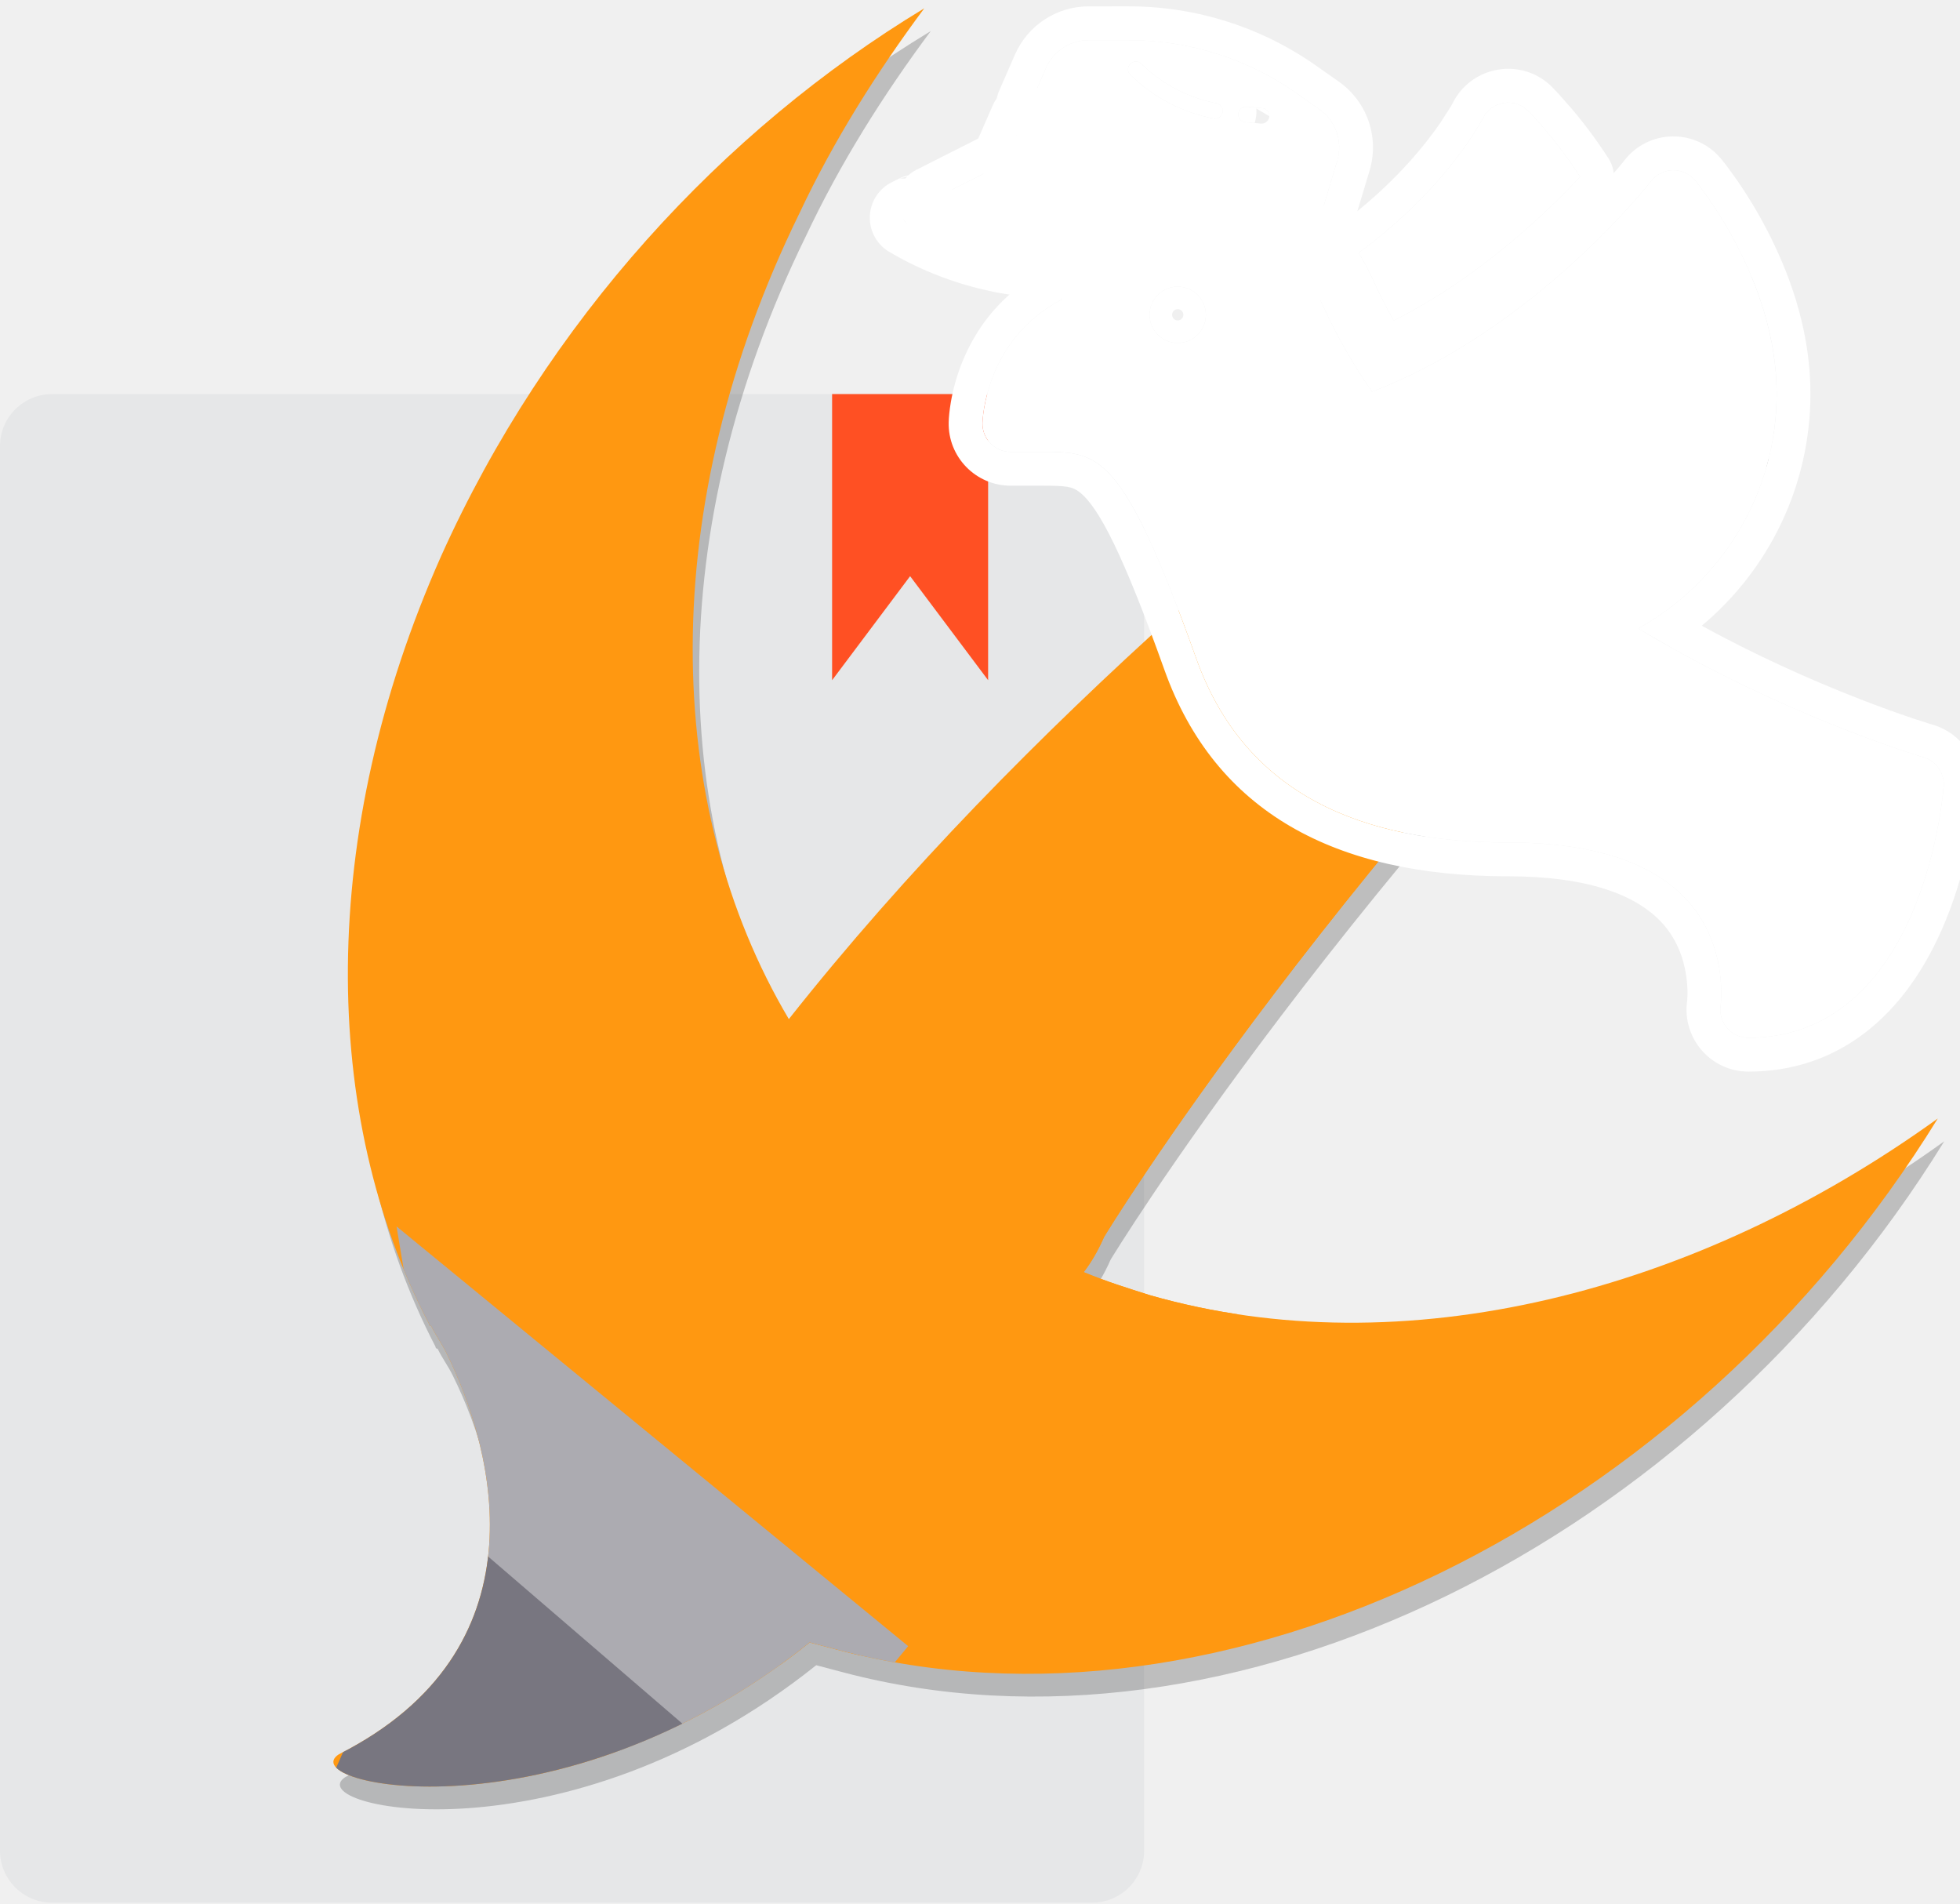
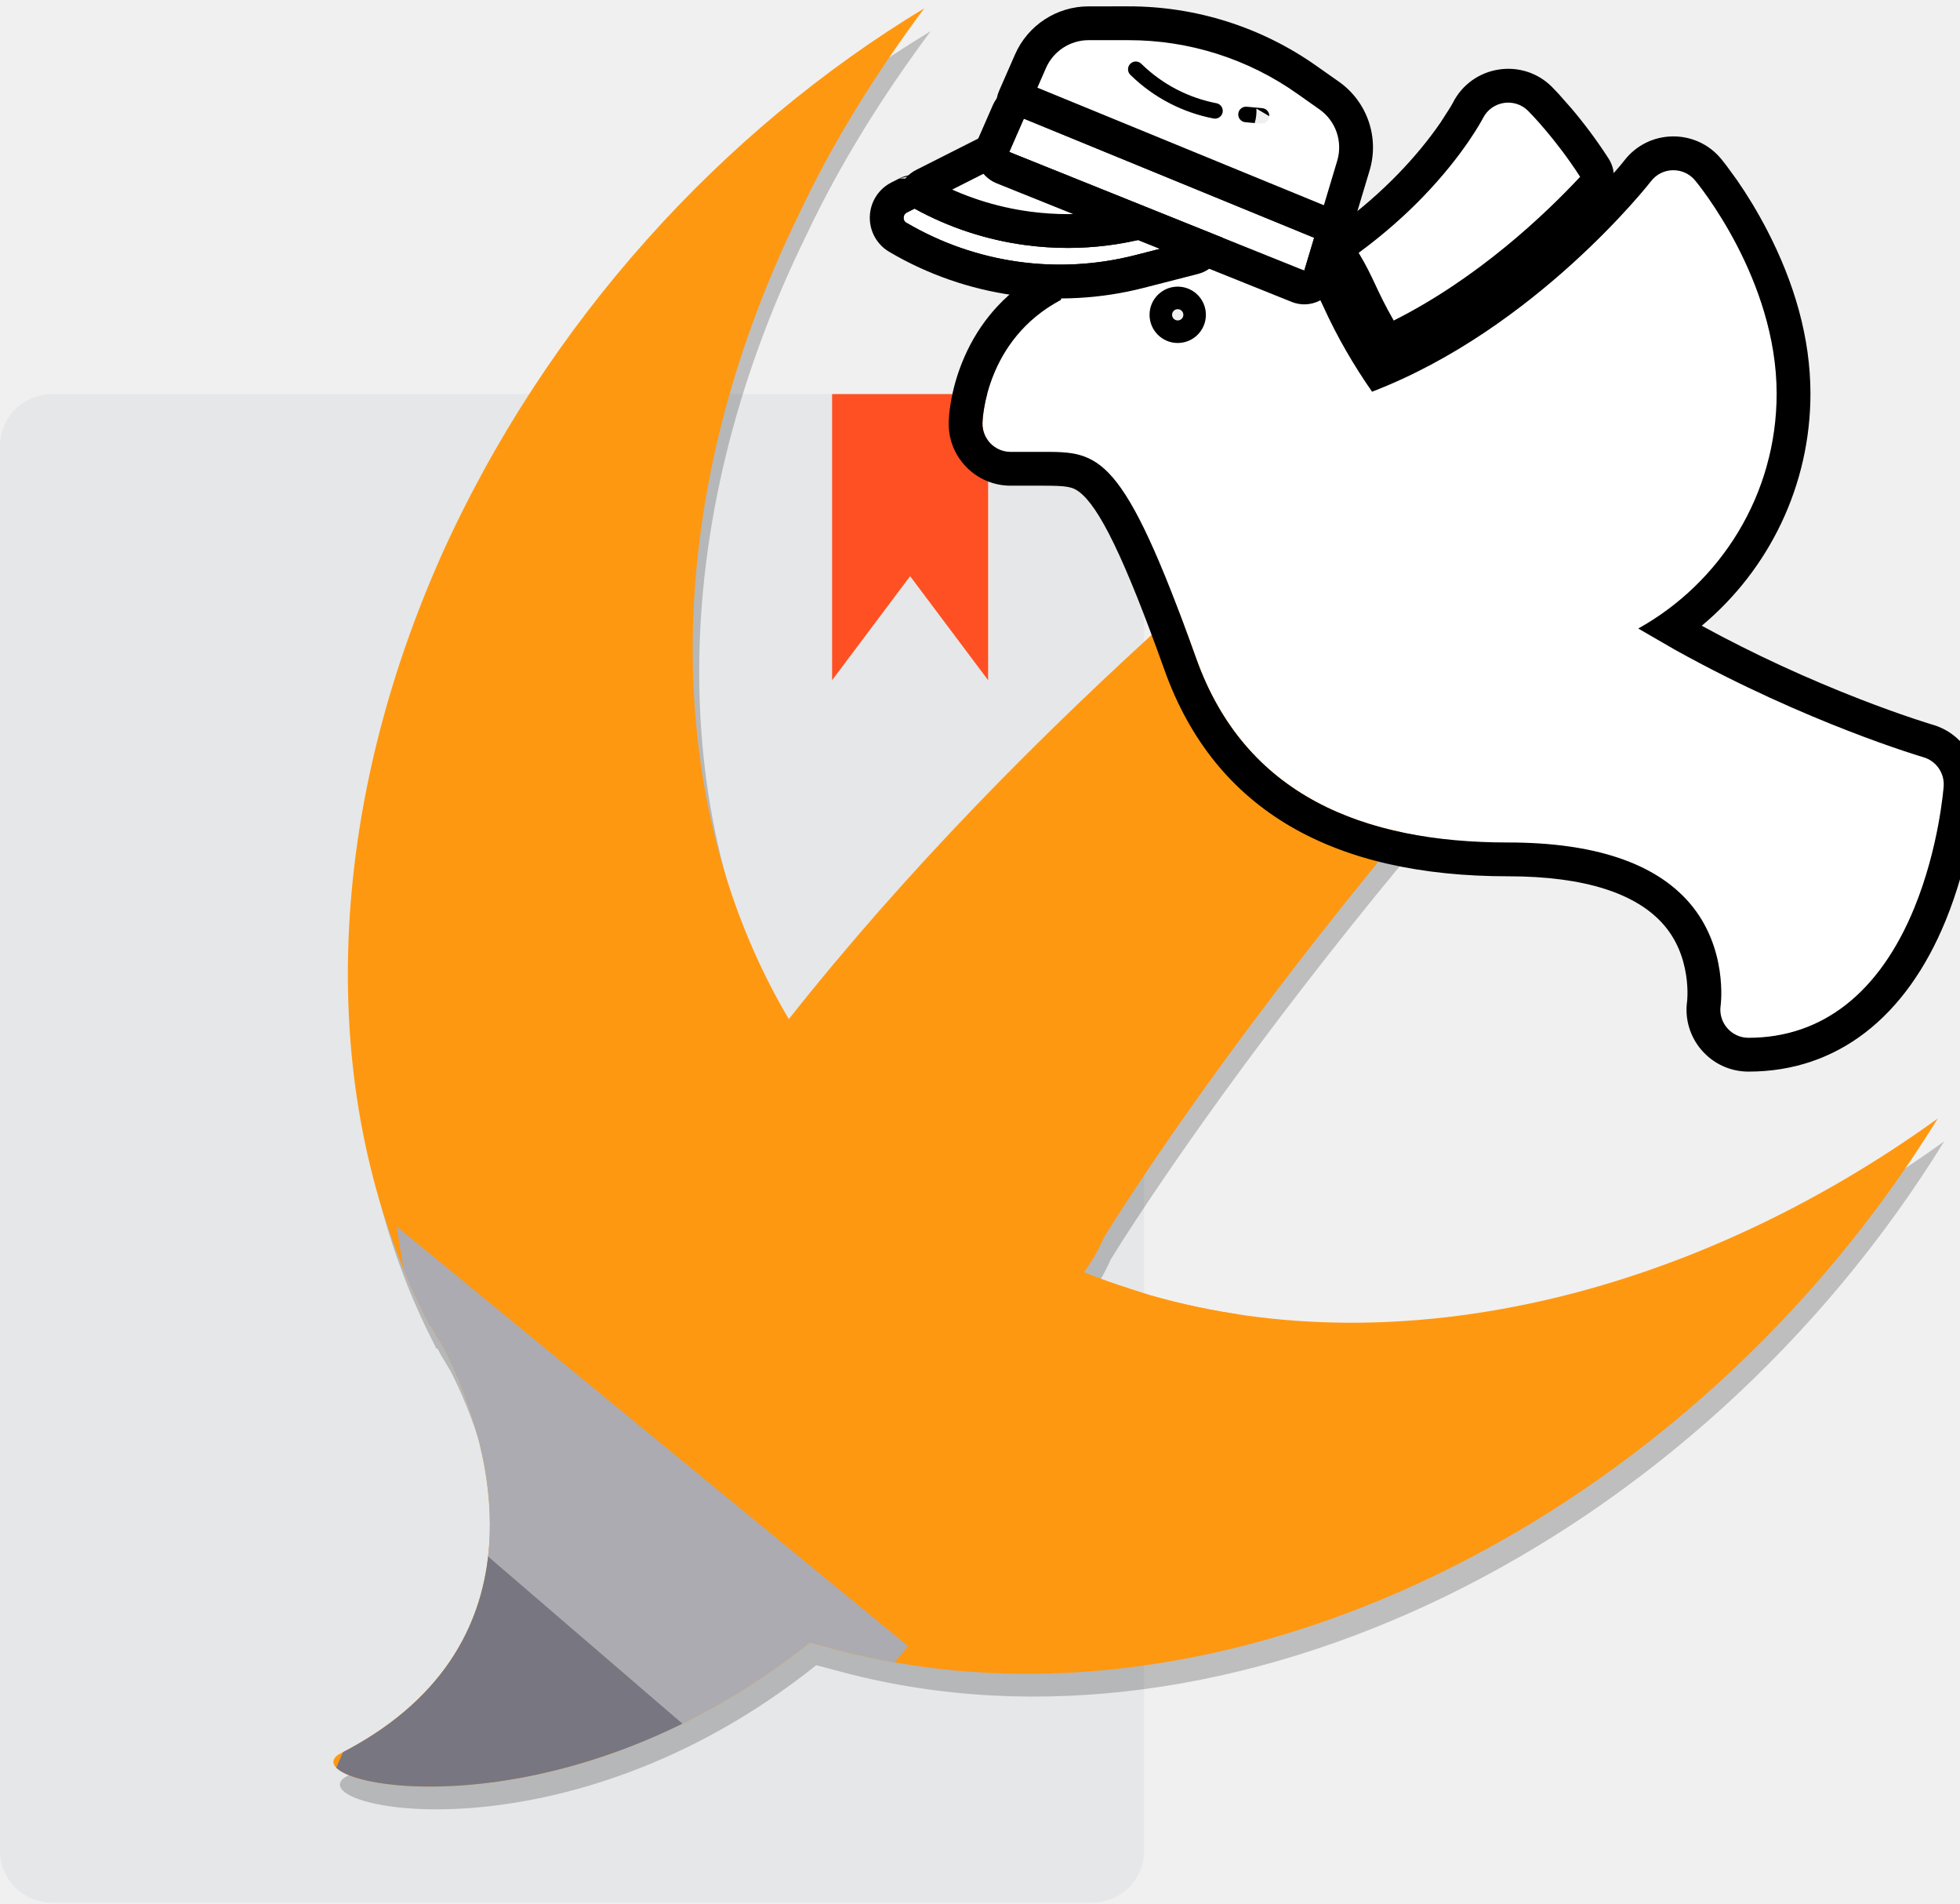
<svg xmlns="http://www.w3.org/2000/svg" width="206" height="200" viewBox="0 0 603 585">
  <path id="Path" fill="#e6e7e8" stroke="none" d="M 16 121 L 336 121 C 344.837 121 352 128.163 352 137 L 352 569 C 352 577.837 344.837 585 336 585 L 16 585 C 7.163 585 0 577.837 0 569 L 0 137 C 0 128.163 7.163 121 16 121 Z" />
  <path id="path1" fill="#ff5023" stroke="none" d="M 304 121 L 304 209 L 280 177 L 256 209 L 256 121 Z" />
  <path id="Path-copy-3" fill="#000000" fill-opacity="0.21" stroke="none" d="M 251.109 511.969 C 253.838 512.688 256.566 513.408 259.295 514.128 C 378.667 545.787 521.958 474.401 598.162 350.813 C 523.545 404.606 433.585 427.4 355.844 405.177 C 349.027 403.035 342.21 400.894 335.402 398.068 C 337.49 395.357 339.587 391.962 341.702 387.198 C 341.702 387.198 412.449 270.39 549 138 C 552.466 134.622 448.129 202.399 357.383 286.1 C 380.488 246.015 437.751 154.341 503 84 C 488.514 92.711 499.626 83.968 486.482 94.749 C 410.443 152.63 317.056 228.768 244.689 320.235 C 205.837 254.709 203.601 162.962 247.891 72.501 C 258.448 50.05 271.725 29.003 286.353 9.342 C 224.266 46.87 170.117 105.719 137.699 177.853 C 99.63 263.604 100.569 349.858 133.964 413.945 L 133.964 413.945 C 133.964 413.945 133.955 414.629 134.639 414.638 C 135.973 417.393 137.99 420.157 139.324 422.912 C 154.666 453.912 169.627 514.338 106.243 546.373 C 91.747 555.768 173.648 573.938 251.109 511.969 C 251.109 511.969 251.109 511.969 251.109 511.969 Z" />
  <path id="path2" fill="#ff9811" stroke="none" d="M 249.109 504.969 C 251.838 505.688 254.566 506.408 257.295 507.128 C 376.667 538.787 519.958 467.401 596.162 343.813 C 521.545 397.606 431.585 420.4 353.844 398.177 C 347.027 396.035 340.21 393.894 333.402 391.068 C 335.49 388.357 337.587 384.962 339.702 380.198 C 339.702 380.198 410.449 263.39 547 131 C 550.466 127.622 497.626 76.968 484.482 87.749 C 408.443 145.63 315.056 221.768 242.689 313.235 C 203.837 247.709 201.601 155.962 245.891 65.501 C 256.448 43.05 269.725 22.003 284.353 2.342 C 222.266 39.87 168.117 98.719 135.699 170.853 C 97.63 256.604 98.569 342.858 131.964 406.945 L 131.964 406.945 C 131.964 406.945 131.955 407.629 132.639 407.638 C 133.973 410.393 135.99 413.157 137.324 415.912 C 152.666 446.912 167.627 507.338 104.243 539.373 C 89.747 548.768 171.648 566.938 249.109 504.969 C 249.109 504.969 249.109 504.969 249.109 504.969 Z" />
  <clipPath id="clipPath1">
    <path d="M 249.109 504.969 C 251.838 505.688 254.566 506.408 257.295 507.128 C 376.667 538.787 519.958 467.401 596.162 343.813 C 521.545 397.606 431.585 420.4 353.844 398.177 C 347.027 396.035 340.21 393.894 333.402 391.068 C 335.49 388.357 337.587 384.962 339.702 380.198 C 339.702 380.198 410.449 263.39 547 131 C 550.466 127.622 497.626 76.968 484.482 87.749 C 408.443 145.63 315.056 221.768 242.689 313.235 C 203.837 247.709 201.601 155.962 245.891 65.501 C 256.448 43.05 269.725 22.003 284.353 2.342 C 222.266 39.87 168.117 98.719 135.699 170.853 C 97.63 256.604 98.569 342.858 131.964 406.945 L 131.964 406.945 C 131.964 406.945 131.955 407.629 132.639 407.638 C 133.973 410.393 135.99 413.157 137.324 415.912 C 152.666 446.912 167.627 507.338 104.243 539.373 C 89.747 548.768 171.648 566.938 249.109 504.969 C 249.109 504.969 249.109 504.969 249.109 504.969 Z" />
  </clipPath>
  <g id="Group" clip-path="url(#clipPath1)">
    <g id="g1">
      <path id="path3" fill="#ff9811" stroke="none" d="M 440.911 212.709 L 421.364 191.047 L 161.993 425.084 L 249.693 522.277 L 433.539 356.284 L 509.064 288.239 Z" />
      <path id="path4" fill="#acabb1" stroke="none" d="M 122 377 L 279.396 506.105 L 269.096 518.59 L 193.482 544.64 L 135.06 455.749 C 135.06 455.749 122 377 122 377 Z" />
      <path id="path5" fill="#787680" stroke="none" d="M 218.661 537.444 L 96.719 558.781 L 136.976 467.185 Z" />
    </g>
  </g>
  <path id="Path-copy-2" fill="#d1d3d4" stroke="none" d="M 461.53 100.242 L 434.97 125.644 L 443.374 131.954 L 498.542 182.825 L 525.102 157.423 Z" />
  <path id="Path-copy" fill="#e6e7e8" stroke="none" d="M 539 85 C 539 85 551.778 97.781 552.091 111.952 C 552.404 126.122 544.825 136.784 535 147 L 524 158 L 461.422 100.966 L 474.063 91.213 C 483.843 80.96 497.302 75.021 511.468 74.709 C 525.634 74.396 539 85 539 85 Z" />
  <g id="Group-copy">
    <g id="g2">
      <g id="g3">
        <path id="path6" fill="#ffffff" stroke="none" d="M 486.134 54.166 C 478.59 42.439 470.748 34.501 470.118 33.871 C 465.985 29.738 458.938 30.813 456.254 36.1 C 456.199 36.208 450.59 47.115 437.583 60.529 C 432.628 65.638 426.136 71.561 417.996 77.545 C 422.714 85.381 423.148 88.477 428.779 98.379 C 454.768 85.317 475.39 65.667 486.134 54.166 Z" />
-         <path id="path7" fill="#ffffff" fill-rule="evenodd" stroke="none" d="M 477.469 26.516 L 479.453 28.594 L 483.477 33.148 C 487.42 37.814 491.298 42.976 494.878 48.542 C 497.453 52.545 496.981 57.786 493.731 61.264 C 476.728 79.465 456.336 96.166 433.448 107.669 C 428.503 110.154 422.477 108.33 419.741 103.519 C 417.09 98.857 416.282 97.23 413.235 90.757 L 412.906 90.062 C 411.623 87.36 410.598 85.415 409.089 82.907 C 406.318 78.305 407.51 72.35 411.838 69.168 C 418.765 64.076 424.856 58.717 430.118 53.291 C 435.394 47.851 439.74 42.481 443.206 37.437 L 446.188 32.789 L 446.859 31.625 C 446.944 31.466 446.995 31.369 446.983 31.392 C 452.861 19.817 468.326 17.374 477.469 26.516 Z M 456.25 36.102 C 456.199 36.208 450.59 47.115 437.583 60.529 C 432.628 65.638 426.136 71.561 417.996 77.545 C 422.714 85.381 423.148 88.477 428.779 98.379 C 454.768 85.317 475.39 65.667 486.134 54.166 C 478.59 42.439 470.748 34.501 470.118 33.871 C 465.985 29.738 458.938 30.813 456.25 36.102 Z" />
+         <path id="path7" fill="#000000" fill-rule="evenodd" stroke="none" d="M 477.469 26.516 L 479.453 28.594 L 483.477 33.148 C 487.42 37.814 491.298 42.976 494.878 48.542 C 497.453 52.545 496.981 57.786 493.731 61.264 C 476.728 79.465 456.336 96.166 433.448 107.669 C 428.503 110.154 422.477 108.33 419.741 103.519 C 417.09 98.857 416.282 97.23 413.235 90.757 L 412.906 90.062 C 411.623 87.36 410.598 85.415 409.089 82.907 C 406.318 78.305 407.51 72.35 411.838 69.168 C 418.765 64.076 424.856 58.717 430.118 53.291 C 435.394 47.851 439.74 42.481 443.206 37.437 L 446.188 32.789 L 446.859 31.625 C 446.944 31.466 446.995 31.369 446.983 31.392 C 452.861 19.817 468.326 17.374 477.469 26.516 Z M 456.25 36.102 C 456.199 36.208 450.59 47.115 437.583 60.529 C 432.628 65.638 426.136 71.561 417.996 77.545 C 422.714 85.381 423.148 88.477 428.779 98.379 C 454.768 85.317 475.39 65.667 486.134 54.166 C 478.59 42.439 470.748 34.501 470.118 33.871 C 465.985 29.738 458.938 30.813 456.25 36.102 Z" />
      </g>
      <g id="g4">
        <path id="path8" fill="#ffffff" stroke="none" d="M 591.746 232.688 C 591.393 232.586 555.948 222.183 515.505 199.742 C 511.784 197.677 507.939 195.461 504.014 193.099 C 529.385 178.986 546.592 151.9 546.592 120.865 C 546.592 85.785 522.504 56.475 521.478 55.246 C 517.998 51.069 511.4 51.046 507.959 55.504 C 507.565 56.014 472.391 100.991 422.118 120.26 C 416.428 112.076 411.371 103.384 407.185 94.175 C 397.569 73.02 381.64 61.37 362.33 61.37 C 344.215 61.37 329.149 74.676 326.39 92.026 C 303.179 104.344 302.287 128.788 302.26 129.89 C 302.138 134.764 306.059 138.771 310.921 138.771 L 320.741 138.771 C 338.132 138.771 345.331 138.771 368.033 202.336 C 383.076 244.457 419.438 258.917 463.992 258.917 C 490.302 258.917 509.045 265.139 519.699 277.411 C 531.719 291.259 529.381 308.88 529.364 309.008 C 528.557 314.252 532.617 318.99 537.927 318.99 C 560.629 318.99 578.283 305.142 588.981 278.944 C 596.488 260.562 597.919 242.422 597.976 241.659 C 598.282 237.573 595.681 233.83 591.746 232.688 Z M 362.33 105.275 C 357.545 105.275 353.665 101.396 353.665 96.61 C 353.665 91.825 357.545 87.946 362.33 87.946 C 367.115 87.946 370.994 91.825 370.994 96.61 C 370.994 101.396 367.115 105.275 362.33 105.275 Z" />
-         <path id="path9" fill="#ffffff" fill-rule="evenodd" stroke="none" d="M 529.461 48.586 L 531.102 50.656 L 534.383 55.164 C 537.578 59.779 540.73 64.941 543.651 70.577 C 551.981 86.649 556.989 103.605 556.989 120.865 C 556.989 148.946 544.37 174.867 523.546 192.248 C 539.746 201.112 556.356 208.664 572.421 214.899 C 578.381 217.213 583.838 219.176 588.672 220.793 L 593.125 222.242 L 594.281 222.594 L 594.641 222.703 C 603.299 225.214 609.018 233.447 608.344 242.429 L 607.922 246.5 C 607.575 249.285 607.105 252.345 606.49 255.616 C 604.754 264.846 602.19 274.099 598.607 282.875 C 586.412 312.739 565.187 329.387 537.927 329.387 C 526.291 329.387 517.381 319.05 519.067 307.562 C 519.056 307.644 519.067 307.542 519.083 307.343 L 519.156 305.781 C 519.188 303.978 519.074 301.983 518.762 299.886 C 517.891 294.036 515.695 288.66 511.847 284.227 C 503.488 274.598 487.572 269.314 463.992 269.314 C 410.727 269.314 373.84 249.51 358.242 205.833 C 345.71 170.745 338.041 155.589 331.995 151.059 C 329.874 149.47 328.141 149.169 320.741 149.169 L 310.922 149.172 C 300.213 149.169 291.598 140.344 291.866 129.634 C 291.902 128.149 292.093 126.046 292.528 123.493 C 293.2 119.555 294.315 115.442 295.983 111.289 C 300.15 100.912 307.06 91.925 317.161 85.396 C 322.632 65.421 340.979 50.972 362.33 50.972 C 385.979 50.972 405.437 65.203 416.65 89.872 C 419.314 95.732 422.409 101.484 425.918 107.13 C 443.975 99.279 461.028 87.41 476.759 73.145 C 483.118 67.379 488.803 61.627 493.728 56.165 L 498.234 50.984 L 499.383 49.586 L 499.727 49.148 C 507.217 39.45 521.708 39.28 529.461 48.586 Z M 507.961 55.5 C 507.565 56.014 472.391 100.991 422.118 120.26 C 416.428 112.076 411.371 103.384 407.185 94.175 C 397.569 73.02 381.64 61.37 362.33 61.37 C 344.215 61.37 329.149 74.676 326.39 92.026 C 303.179 104.344 302.287 128.788 302.26 129.89 C 302.138 134.764 306.059 138.771 310.921 138.771 L 320.742 138.773 C 338.132 138.771 345.331 138.771 368.033 202.336 C 383.076 244.457 419.438 258.917 463.992 258.917 C 490.302 258.917 509.045 265.139 519.699 277.411 C 531.719 291.259 529.381 308.88 529.364 309.008 C 528.557 314.252 532.617 318.99 537.927 318.99 C 560.629 318.99 578.283 305.142 588.981 278.944 C 596.488 260.562 597.919 242.422 597.976 241.659 C 598.282 237.573 595.681 233.83 591.746 232.688 C 591.393 232.586 555.948 222.183 515.505 199.742 L 504.016 193.102 C 529.385 178.986 546.592 151.9 546.592 120.865 C 546.592 85.785 522.504 56.475 521.478 55.246 C 517.998 51.069 511.4 51.046 507.961 55.5 Z M 370.992 96.609 C 370.994 101.396 367.115 105.275 362.33 105.275 C 357.545 105.275 353.665 101.396 353.665 96.61 C 353.665 91.825 357.545 87.946 362.33 87.946 C 367.115 87.946 370.994 91.825 370.992 96.609 Z M 362.33 94.878 C 361.372 94.878 360.597 95.653 360.597 96.61 C 360.597 97.568 361.372 98.343 362.33 98.343 C 363.287 98.343 364.063 97.568 364.063 96.61 C 364.063 95.653 363.287 94.878 362.33 94.878 Z" />
+         <path id="path9" fill="#000000" fill-rule="evenodd" stroke="none" d="M 529.461 48.586 L 531.102 50.656 L 534.383 55.164 C 537.578 59.779 540.73 64.941 543.651 70.577 C 551.981 86.649 556.989 103.605 556.989 120.865 C 556.989 148.946 544.37 174.867 523.546 192.248 C 539.746 201.112 556.356 208.664 572.421 214.899 C 578.381 217.213 583.838 219.176 588.672 220.793 L 593.125 222.242 L 594.281 222.594 L 594.641 222.703 C 603.299 225.214 609.018 233.447 608.344 242.429 L 607.922 246.5 C 607.575 249.285 607.105 252.345 606.49 255.616 C 604.754 264.846 602.19 274.099 598.607 282.875 C 586.412 312.739 565.187 329.387 537.927 329.387 C 526.291 329.387 517.381 319.05 519.067 307.562 C 519.056 307.644 519.067 307.542 519.083 307.343 L 519.156 305.781 C 519.188 303.978 519.074 301.983 518.762 299.886 C 517.891 294.036 515.695 288.66 511.847 284.227 C 503.488 274.598 487.572 269.314 463.992 269.314 C 410.727 269.314 373.84 249.51 358.242 205.833 C 345.71 170.745 338.041 155.589 331.995 151.059 C 329.874 149.47 328.141 149.169 320.741 149.169 L 310.922 149.172 C 300.213 149.169 291.598 140.344 291.866 129.634 C 291.902 128.149 292.093 126.046 292.528 123.493 C 293.2 119.555 294.315 115.442 295.983 111.289 C 300.15 100.912 307.06 91.925 317.161 85.396 C 322.632 65.421 340.979 50.972 362.33 50.972 C 385.979 50.972 405.437 65.203 416.65 89.872 C 419.314 95.732 422.409 101.484 425.918 107.13 C 443.975 99.279 461.028 87.41 476.759 73.145 C 483.118 67.379 488.803 61.627 493.728 56.165 L 498.234 50.984 L 499.383 49.586 L 499.727 49.148 C 507.217 39.45 521.708 39.28 529.461 48.586 Z M 507.961 55.5 C 507.565 56.014 472.391 100.991 422.118 120.26 C 416.428 112.076 411.371 103.384 407.185 94.175 C 397.569 73.02 381.64 61.37 362.33 61.37 C 344.215 61.37 329.149 74.676 326.39 92.026 C 303.179 104.344 302.287 128.788 302.26 129.89 C 302.138 134.764 306.059 138.771 310.921 138.771 L 320.742 138.773 C 338.132 138.771 345.331 138.771 368.033 202.336 C 383.076 244.457 419.438 258.917 463.992 258.917 C 490.302 258.917 509.045 265.139 519.699 277.411 C 531.719 291.259 529.381 308.88 529.364 309.008 C 528.557 314.252 532.617 318.99 537.927 318.99 C 560.629 318.99 578.283 305.142 588.981 278.944 C 596.488 260.562 597.919 242.422 597.976 241.659 C 598.282 237.573 595.681 233.83 591.746 232.688 C 591.393 232.586 555.948 222.183 515.505 199.742 L 504.016 193.102 C 529.385 178.986 546.592 151.9 546.592 120.865 C 546.592 85.785 522.504 56.475 521.478 55.246 C 517.998 51.069 511.4 51.046 507.961 55.5 Z M 370.992 96.609 C 370.994 101.396 367.115 105.275 362.33 105.275 C 357.545 105.275 353.665 101.396 353.665 96.61 C 353.665 91.825 357.545 87.946 362.33 87.946 C 367.115 87.946 370.994 91.825 370.992 96.609 Z M 362.33 94.878 C 361.372 94.878 360.597 95.653 360.597 96.61 C 360.597 97.568 361.372 98.343 362.33 98.343 C 363.287 98.343 364.063 97.568 364.063 96.61 C 364.063 95.653 363.287 94.878 362.33 94.878 Z" />
      </g>
    </g>
    <g id="solid-copy">
      <g id="g5">
        <path id="path10" fill="#ffffff" stroke="none" d="M 351.623 68.335 C 329.808 73.928 306.705 71.431 286.59 61.306 L 307.61 50.677 L 351.701 68.315 Z" />
-         <path id="path11" fill="#ffffff" fill-rule="evenodd" stroke="none" d="M 311.469 41.023 L 355.562 58.664 C 364.91 62.4 364.018 75.914 354.261 78.392 C 329.956 84.624 304.275 81.848 281.915 70.593 C 274.293 66.756 274.283 55.878 281.898 52.027 L 302.922 41.398 L 311.472 41.024 C 308.699 39.915 305.584 40.051 302.919 41.399 Z M 286.586 61.305 C 306.705 71.431 329.808 73.928 351.623 68.335 L 307.609 50.68 Z" />
+         <path id="path11" fill="#000000" fill-rule="evenodd" stroke="none" d="M 311.469 41.023 L 355.562 58.664 C 364.91 62.4 364.018 75.914 354.261 78.392 C 329.956 84.624 304.275 81.848 281.915 70.593 C 274.293 66.756 274.283 55.878 281.898 52.027 L 302.922 41.398 L 311.472 41.024 C 308.699 39.915 305.584 40.051 302.919 41.399 Z M 286.586 61.305 C 306.705 71.431 329.808 73.928 351.623 68.335 L 307.609 50.68 Z" />
      </g>
      <g id="g6">
        <path id="path12" fill="#ffffff" stroke="none" d="M 321.788 20.721 C 324.07 15.506 329.224 12.135 334.917 12.135 L 347.156 12.135 C 365.783 12.104 383.958 17.873 399.158 28.64 L 405.936 33.423 C 410.973 36.974 413.173 43.349 411.397 49.25 L 405.677 68.316 L 316.9 31.893 Z M 383.122 37.368 L 387.899 37.803 C 387.973 37.809 388.046 37.812 388.119 37.812 C 389.395 37.811 390.445 36.806 390.502 35.531 C 390.559 34.255 389.603 33.161 388.332 33.045 L 383.555 32.61 C 382.241 32.491 381.079 33.459 380.959 34.773 C 380.84 36.087 381.808 37.249 383.122 37.368 Z M 347.776 22.813 L 348.101 23.125 C 355.066 29.839 363.829 34.389 373.328 36.223 C 374.168 36.389 375.032 36.094 375.594 35.448 C 376.156 34.803 376.33 33.906 376.049 33.097 C 375.769 32.289 375.078 31.692 374.237 31.533 C 365.643 29.873 357.715 25.757 351.414 19.683 L 351.088 19.37 C 350.137 18.455 348.625 18.484 347.71 19.435 C 346.796 20.386 346.825 21.898 347.776 22.813 Z" />
-         <path id="path13" fill="#ffffff" fill-rule="evenodd" stroke="none" d="M 405.148 20.148 L 411.93 24.922 C 420.621 31.054 424.418 42.059 421.356 52.238 L 415.633 71.305 C 413.871 77.189 407.415 80.267 401.731 77.935 L 312.953 41.516 C 307.554 39.297 305.035 33.073 307.375 27.726 L 312.266 16.555 C 316.201 7.553 325.093 1.738 334.917 1.738 L 347.141 1.734 C 367.925 1.703 388.206 8.14 405.148 20.148 Z M 334.914 12.133 C 329.224 12.135 324.07 15.506 321.788 20.721 L 316.898 31.891 L 405.68 68.312 L 411.398 49.25 C 413.173 43.349 410.973 36.974 405.936 33.423 L 399.156 28.641 C 383.958 17.873 365.783 12.104 347.156 12.135 Z M 388.336 33.047 C 389.6 33.16 390.554 34.249 390.502 35.52 L 386.531 33.172 C 386.629 34.685 386.449 36.197 386.005 37.634 L 383.125 37.367 C 381.808 37.249 380.84 36.087 380.959 34.773 C 381.079 33.459 382.241 32.491 383.555 32.61 Z M 351.086 19.367 L 351.414 19.68 C 357.715 25.757 365.643 29.873 374.237 31.533 C 375.078 31.692 375.769 32.289 376.049 33.097 C 376.33 33.906 376.156 34.803 375.594 35.448 C 375.032 36.094 374.168 36.389 373.328 36.223 C 363.829 34.389 355.066 29.839 348.101 23.125 L 347.773 22.812 C 346.825 21.898 346.796 20.386 347.71 19.435 L 351.088 19.37 C 350.137 18.455 348.625 18.484 347.71 19.435 Z" />
+         <path id="path13" fill="#000000" fill-rule="evenodd" stroke="none" d="M 405.148 20.148 L 411.93 24.922 C 420.621 31.054 424.418 42.059 421.356 52.238 L 415.633 71.305 C 413.871 77.189 407.415 80.267 401.731 77.935 L 312.953 41.516 C 307.554 39.297 305.035 33.073 307.375 27.726 L 312.266 16.555 C 316.201 7.553 325.093 1.738 334.917 1.738 L 347.141 1.734 C 367.925 1.703 388.206 8.14 405.148 20.148 Z M 334.914 12.133 C 329.224 12.135 324.07 15.506 321.788 20.721 L 316.898 31.891 L 405.68 68.312 L 411.398 49.25 C 413.173 43.349 410.973 36.974 405.936 33.423 L 399.156 28.641 C 383.958 17.873 365.783 12.104 347.156 12.135 Z M 388.336 33.047 C 389.6 33.16 390.554 34.249 390.502 35.52 L 386.531 33.172 C 386.629 34.685 386.449 36.197 386.005 37.634 L 383.125 37.367 C 381.808 37.249 380.84 36.087 380.959 34.773 C 381.079 33.459 382.241 32.491 383.555 32.61 Z M 351.086 19.367 L 351.414 19.68 C 357.715 25.757 365.643 29.873 374.237 31.533 C 375.078 31.692 375.769 32.289 376.049 33.097 C 376.33 33.906 376.156 34.803 375.594 35.448 C 375.032 36.094 374.168 36.389 373.328 36.223 C 363.829 34.389 355.066 29.839 348.101 23.125 L 347.773 22.812 C 346.825 21.898 346.796 20.386 347.71 19.435 L 351.088 19.37 C 350.137 18.455 348.625 18.484 347.71 19.435 Z" />
      </g>
      <g id="g7">
        <path id="path14" fill="#ffffff" stroke="none" d="M 277.993 66.697 C 278.006 66.04 278.385 65.445 278.976 65.156 L 281.364 63.947 C 291.97 69.782 303.571 73.591 315.572 75.178 C 319.867 75.75 324.195 76.038 328.528 76.039 C 336.719 76.037 344.876 75.004 352.808 72.963 L 359.213 71.321 L 365.901 73.994 L 349.278 78.256 C 325.427 84.372 300.126 80.797 278.903 68.313 L 278.876 68.298 C 278.305 67.971 277.965 67.354 277.993 66.697 Z" />
-         <path id="path15" fill="#ffffff" fill-rule="evenodd" stroke="none" d="M 286.375 54.836 C 295.851 60.05 306.214 63.452 316.945 64.872 C 320.786 65.383 324.656 65.641 328.526 65.642 C 335.843 65.64 343.131 64.717 350.226 62.892 L 356.633 61.25 C 358.768 60.702 361.024 60.848 363.072 61.666 L 369.758 64.336 C 379.098 68.071 378.225 81.567 368.483 84.065 L 351.859 88.328 C 325.362 95.122 297.252 91.156 273.699 77.315 C 269.835 75.097 267.499 70.947 267.598 66.506 L 267.609 66.242 C 267.787 61.829 270.34 57.863 274.281 55.878 L 276.672 54.672 L 281.544 53.551 C 279.877 53.523 278.203 53.894 276.671 54.669 Z M 278.977 65.156 L 277.993 66.697 C 278.006 66.04 278.385 65.445 278.976 65.156 L 277.992 66.695 C 277.965 67.354 278.305 67.971 278.876 68.298 C 300.126 80.797 325.427 84.372 349.278 78.256 L 365.898 73.992 L 359.211 71.32 L 352.805 72.961 C 344.876 75.004 336.719 76.037 328.528 76.039 C 324.195 76.038 319.867 75.75 315.572 75.178 C 303.571 73.591 291.97 69.782 281.364 63.947 Z" />
+         <path id="path15" fill="#000000" fill-rule="evenodd" stroke="none" d="M 286.375 54.836 C 295.851 60.05 306.214 63.452 316.945 64.872 C 320.786 65.383 324.656 65.641 328.526 65.642 C 335.843 65.64 343.131 64.717 350.226 62.892 L 356.633 61.25 C 358.768 60.702 361.024 60.848 363.072 61.666 L 369.758 64.336 C 379.098 68.071 378.225 81.567 368.483 84.065 L 351.859 88.328 C 325.362 95.122 297.252 91.156 273.699 77.315 C 269.835 75.097 267.499 70.947 267.598 66.506 L 267.609 66.242 C 267.787 61.829 270.34 57.863 274.281 55.878 L 276.672 54.672 L 281.544 53.551 C 279.877 53.523 278.203 53.894 276.671 54.669 Z M 278.977 65.156 L 277.993 66.697 C 278.006 66.04 278.385 65.445 278.976 65.156 L 277.992 66.695 C 277.965 67.354 278.305 67.971 278.876 68.298 C 300.126 80.797 325.427 84.372 349.278 78.256 L 365.898 73.992 L 359.211 71.32 L 352.805 72.961 C 344.876 75.004 336.719 76.037 328.528 76.039 C 324.195 76.038 319.867 75.75 315.572 75.178 C 303.571 73.591 291.97 69.782 281.364 63.947 Z" />
      </g>
      <g id="g8">
        <path id="path16" fill="#ffffff" stroke="none" d="M 314.985 36.272 L 404.298 72.914 L 401.273 82.998 L 310.5 46.522 Z" />
-         <path id="path17" fill="#ffffff" fill-rule="evenodd" stroke="none" d="M 318.93 26.656 L 408.242 63.297 C 413.193 65.325 415.793 70.779 414.257 75.902 L 411.234 85.984 C 409.475 91.841 403.069 94.925 397.396 92.645 L 306.625 56.172 C 301.181 53.983 298.624 47.729 300.975 42.355 L 305.461 32.102 C 307.724 26.929 313.705 24.508 318.93 26.656 Z M 310.5 46.523 L 401.273 83 L 404.297 72.914 L 314.984 36.273 Z" />
+         <path id="path17" fill="#000000" fill-rule="evenodd" stroke="none" d="M 318.93 26.656 L 408.242 63.297 C 413.193 65.325 415.793 70.779 414.257 75.902 L 411.234 85.984 C 409.475 91.841 403.069 94.925 397.396 92.645 L 306.625 56.172 C 301.181 53.983 298.624 47.729 300.975 42.355 L 305.461 32.102 C 307.724 26.929 313.705 24.508 318.93 26.656 Z M 310.5 46.523 L 401.273 83 L 404.297 72.914 L 314.984 36.273 Z" />
      </g>
    </g>
  </g>
</svg>
